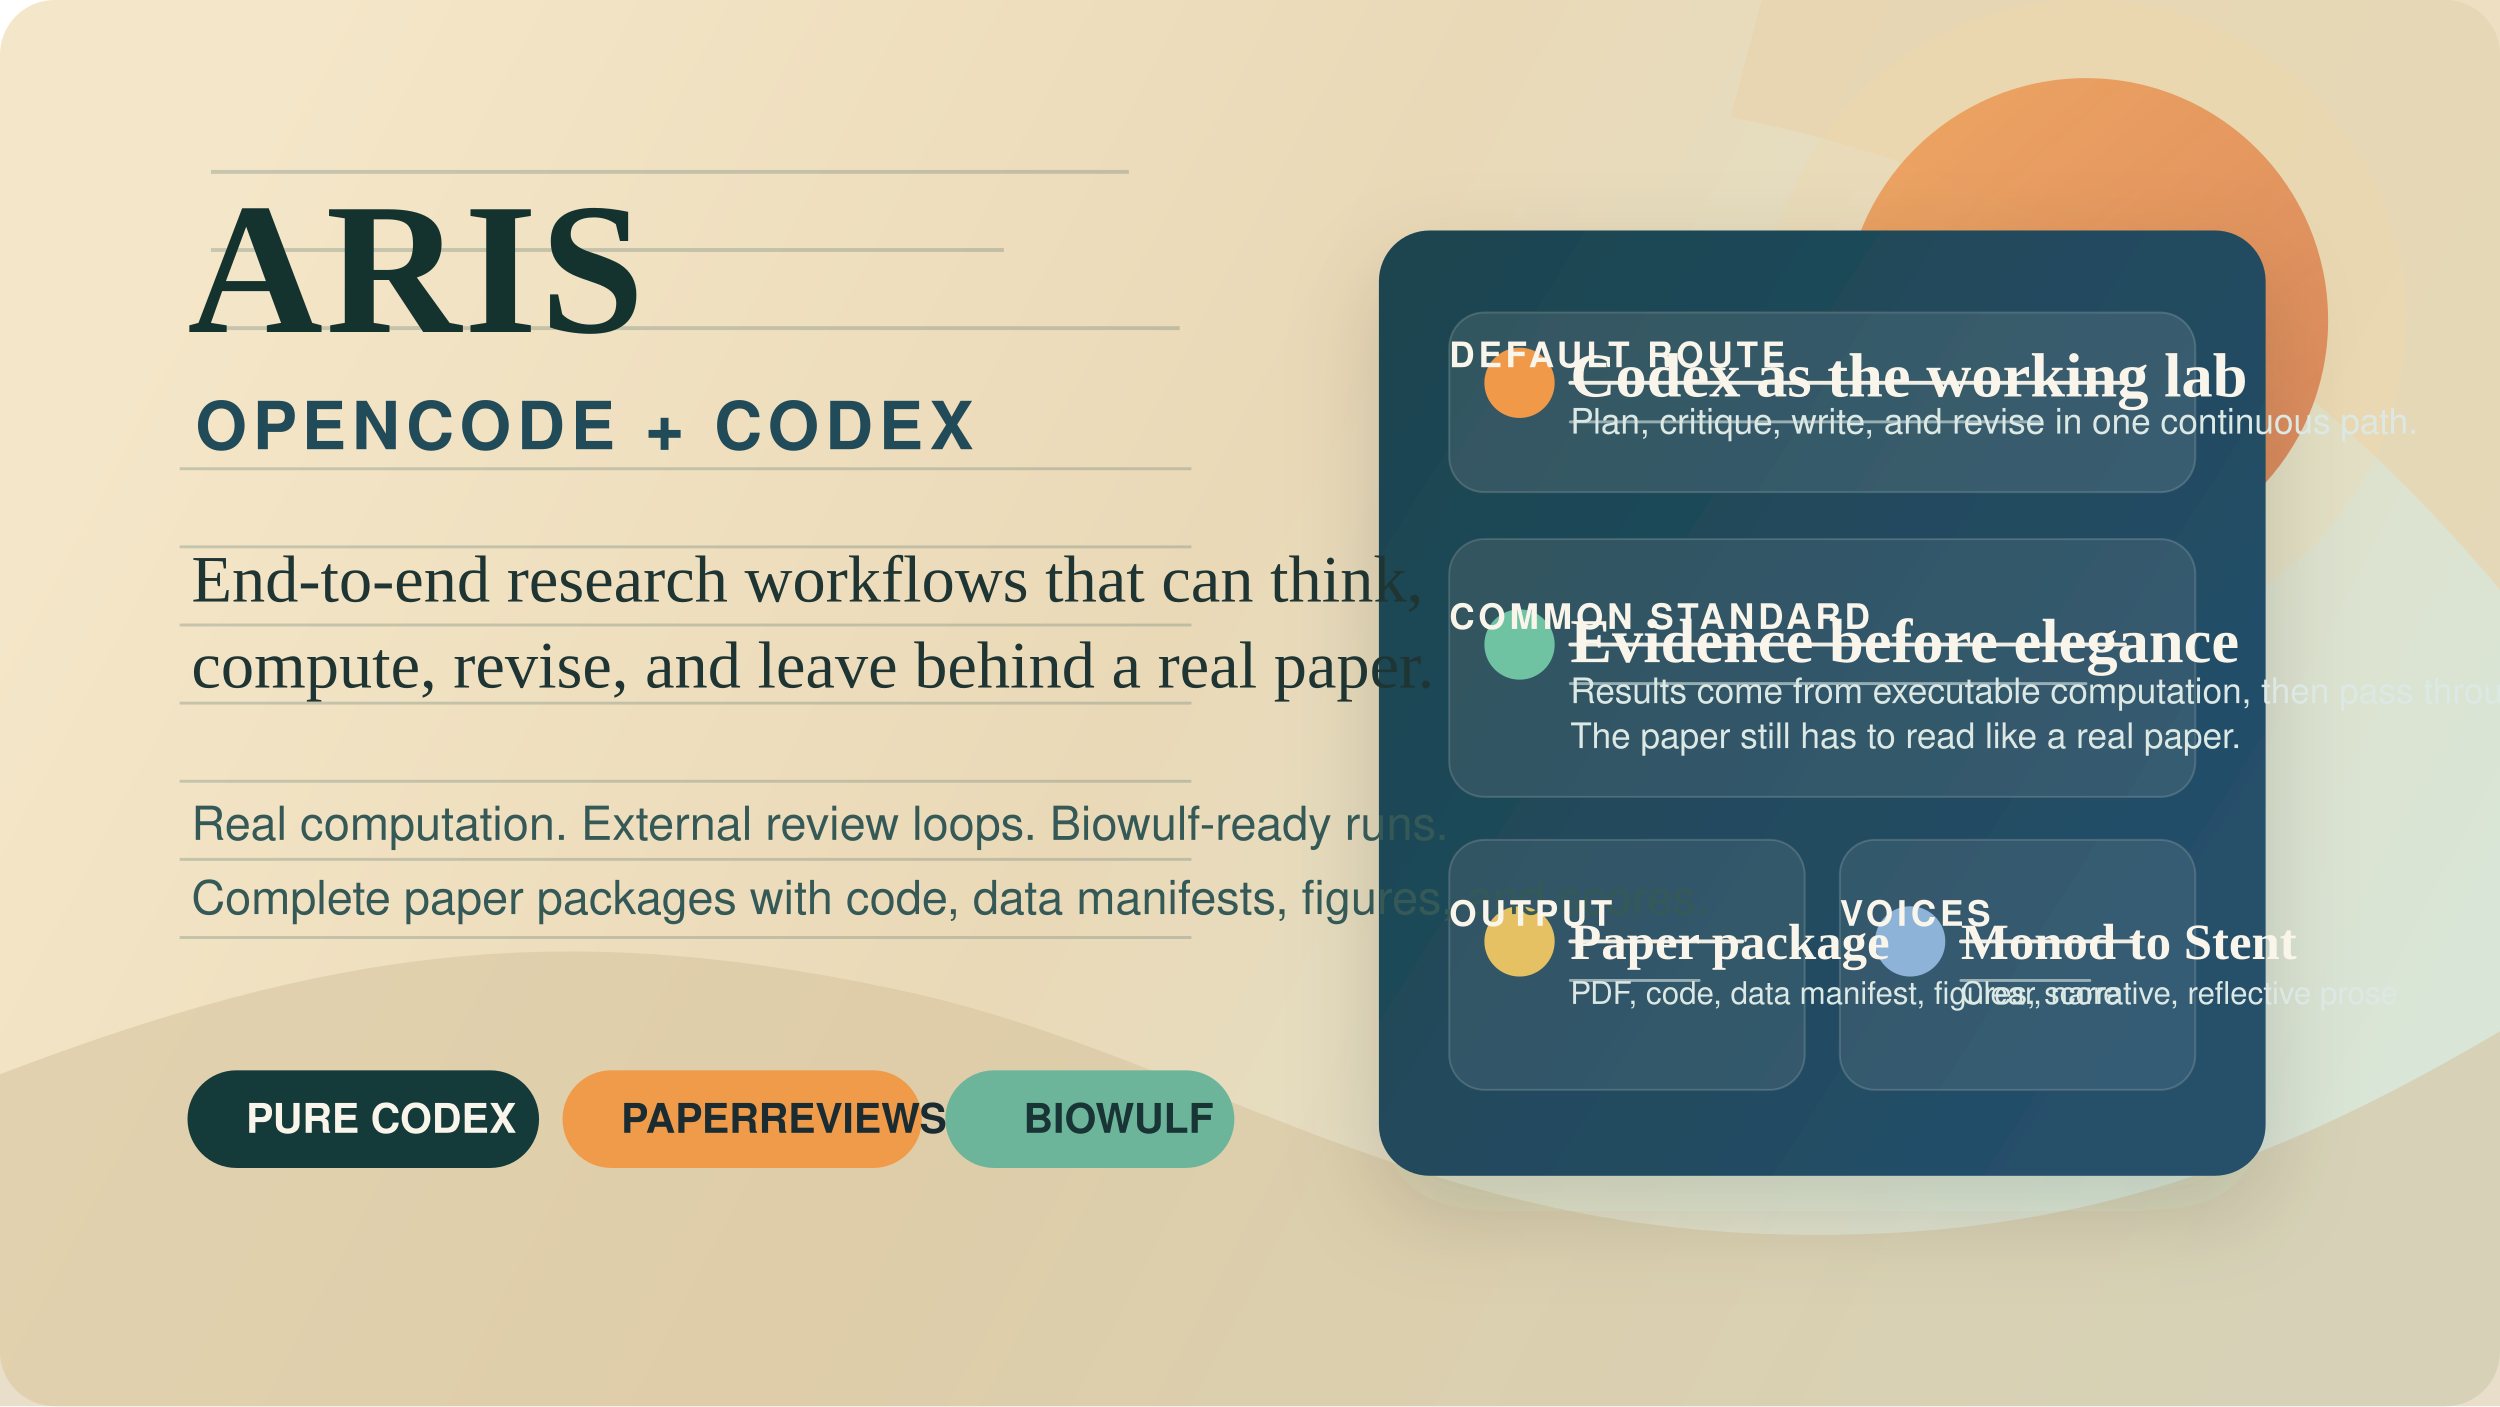
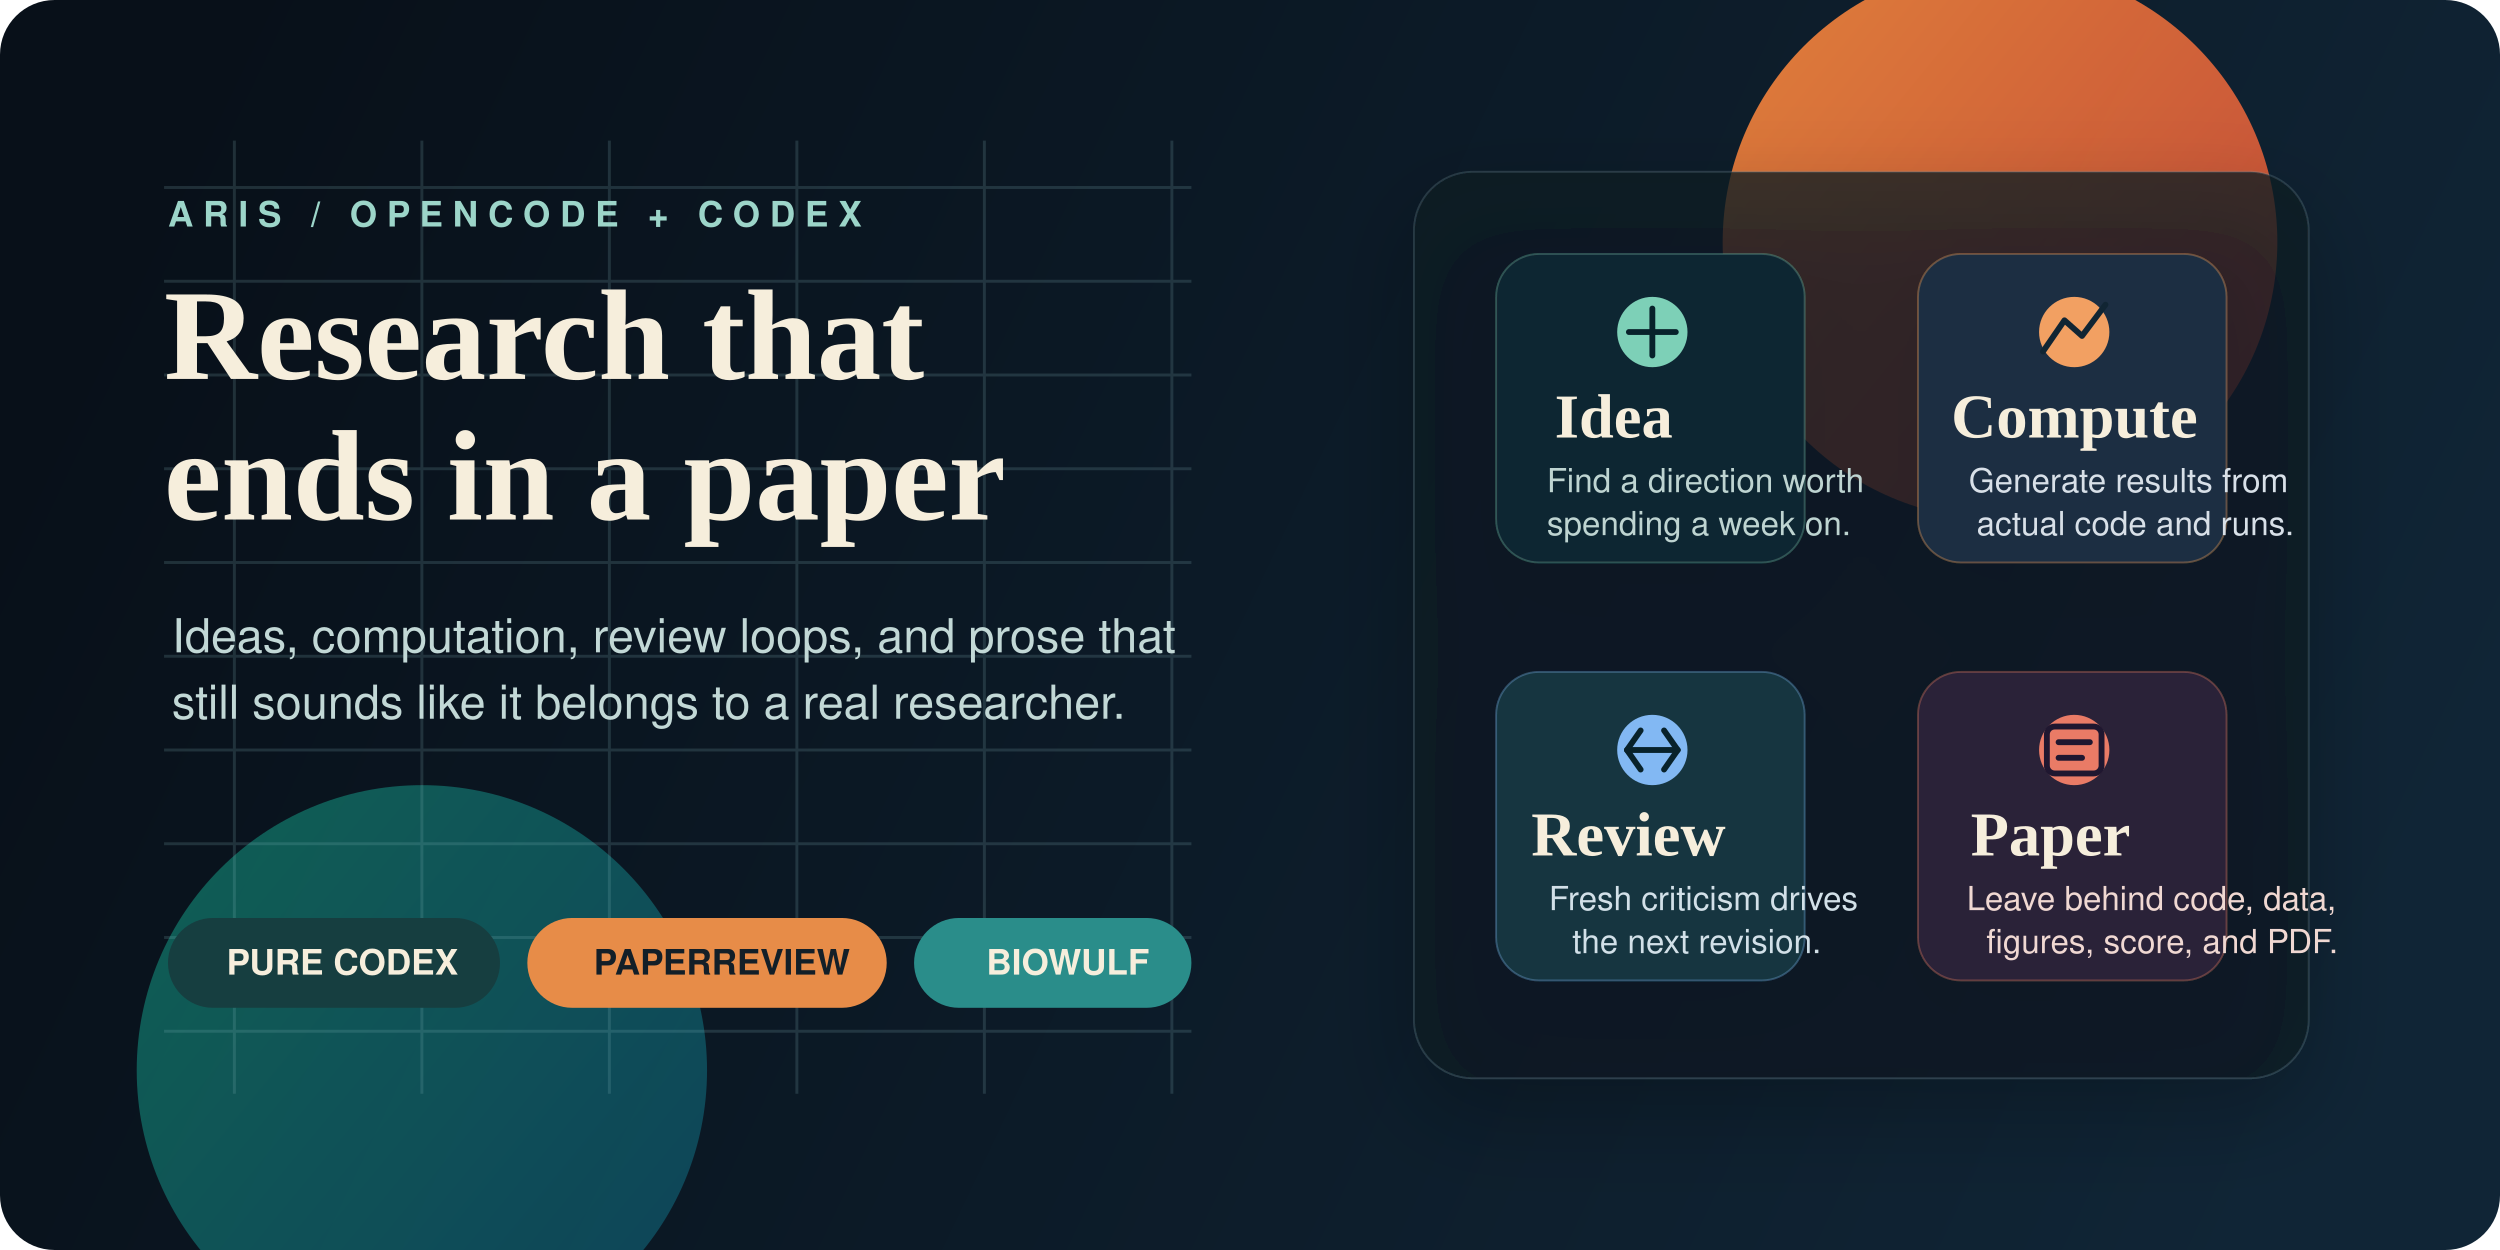
- <svg xmlns="http://www.w3.org/2000/svg" width="1280" height="720" viewBox="0 0 1280 720" fill="none">
+ <svg xmlns="http://www.w3.org/2000/svg" width="1280" height="640" viewBox="0 0 1280 640" fill="none">
  <defs>
-     <linearGradient id="bg" x1="120" y1="80" x2="1180" y2="640" gradientUnits="userSpaceOnUse">
-       <stop stop-color="#F4E6C8" />
-       <stop offset="0.45" stop-color="#EAD9B7" />
-       <stop offset="1" stop-color="#D9E5D6" />
+     <linearGradient id="heroBg" x1="90" y1="60" x2="1180" y2="580" gradientUnits="userSpaceOnUse">
+       <stop stop-color="#081019" />
+       <stop offset="1" stop-color="#102536" />
    </linearGradient>
-     <linearGradient id="ink" x1="220" y1="100" x2="1040" y2="620" gradientUnits="userSpaceOnUse">
-       <stop stop-color="#153B39" />
-       <stop offset="1" stop-color="#254F6A" />
+     <linearGradient id="heroGlowA" x1="858" y1="72" x2="1120" y2="286" gradientUnits="userSpaceOnUse">
+       <stop stop-color="#FF8A3D" />
+       <stop offset="1" stop-color="#E15038" />
    </linearGradient>
-     <linearGradient id="glow" x1="784" y1="118" x2="1088" y2="470" gradientUnits="userSpaceOnUse">
-       <stop stop-color="#F09A4A" stop-opacity="0.92" />
-       <stop offset="1" stop-color="#C95A38" stop-opacity="0.88" />
+     <linearGradient id="heroGlowB" x1="120" y1="390" x2="386" y2="610" gradientUnits="userSpaceOnUse">
+       <stop stop-color="#19C6A3" />
+       <stop offset="1" stop-color="#1282A0" />
    </linearGradient>
-     <filter id="shadow" x="0" y="0" width="1280" height="720" filterUnits="userSpaceOnUse" color-interpolation-filters="sRGB">
-       <feDropShadow dx="0" dy="18" stdDeviation="24" flood-color="#1C2F2E" flood-opacity="0.15" />
+     <filter id="heroShadow" x="0" y="0" width="1280" height="640" filterUnits="userSpaceOnUse" color-interpolation-filters="sRGB">
+       <feDropShadow dx="0" dy="18" stdDeviation="24" flood-color="#02070C" flood-opacity="0.32" />
    </filter>
  </defs>
-   <rect width="1280" height="720" rx="28" fill="url(#bg)" />
-   <path d="M0 550C168 486 286 470 456 506C604 536 720 628 912 632C1062 636 1168 594 1280 528V720H0V550Z" fill="#D5C39C" fill-opacity="0.55" />
-   <path d="M886 60C1032 88 1166 166 1280 302V0H902L886 60Z" fill="#E8D4AE" fill-opacity="0.75" />
-   <g opacity="0.28">
-     <path d="M108 88H578" stroke="#52716B" stroke-width="2" />
-     <path d="M108 128H514" stroke="#52716B" stroke-width="2" />
-     <path d="M108 168H604" stroke="#52716B" stroke-width="2" />
-     <path d="M92 240H610" stroke="#52716B" stroke-width="1.5" />
-     <path d="M92 280H610" stroke="#52716B" stroke-width="1.5" />
-     <path d="M92 320H610" stroke="#52716B" stroke-width="1.5" />
-     <path d="M92 360H610" stroke="#52716B" stroke-width="1.5" />
-     <path d="M92 400H610" stroke="#52716B" stroke-width="1.5" />
-     <path d="M92 440H610" stroke="#52716B" stroke-width="1.5" />
-     <path d="M92 480H610" stroke="#52716B" stroke-width="1.5" />
+   <rect width="1280" height="640" rx="28" fill="url(#heroBg)" />
+   <circle cx="1024" cy="124" r="142" fill="url(#heroGlowA)" fill-opacity="0.86" />
+   <circle cx="216" cy="548" r="146" fill="url(#heroGlowB)" fill-opacity="0.42" />
+   <g opacity="0.18">
+     <path d="M84 96H610" stroke="#8ABBC0" stroke-width="1.5" />
+     <path d="M84 144H610" stroke="#8ABBC0" stroke-width="1.5" />
+     <path d="M84 192H610" stroke="#8ABBC0" stroke-width="1.5" />
+     <path d="M84 240H610" stroke="#8ABBC0" stroke-width="1.5" />
+     <path d="M84 288H610" stroke="#8ABBC0" stroke-width="1.5" />
+     <path d="M84 336H610" stroke="#8ABBC0" stroke-width="1.5" />
+     <path d="M84 384H610" stroke="#8ABBC0" stroke-width="1.5" />
+     <path d="M84 432H610" stroke="#8ABBC0" stroke-width="1.5" />
+     <path d="M84 480H610" stroke="#8ABBC0" stroke-width="1.5" />
+     <path d="M84 528H610" stroke="#8ABBC0" stroke-width="1.5" />
+     <path d="M120 72V560" stroke="#8ABBC0" stroke-width="1.5" />
+     <path d="M216 72V560" stroke="#8ABBC0" stroke-width="1.5" />
+     <path d="M312 72V560" stroke="#8ABBC0" stroke-width="1.5" />
+     <path d="M408 72V560" stroke="#8ABBC0" stroke-width="1.5" />
+     <path d="M504 72V560" stroke="#8ABBC0" stroke-width="1.5" />
+     <path d="M600 72V560" stroke="#8ABBC0" stroke-width="1.5" />
  </g>
-   <circle cx="1068" cy="164" r="124" fill="url(#glow)" />
-   <circle cx="1068" cy="164" r="164" fill="#F6D6A1" fill-opacity="0.22" />
-   <g filter="url(#shadow)">
-     <rect x="706" y="118" width="454" height="484" rx="26" fill="url(#ink)" />
-     <rect x="742" y="160" width="382" height="92" rx="18" fill="#FAF5EB" fill-opacity="0.1" stroke="#FAF5EB" stroke-opacity="0.16" />
-     <rect x="742" y="276" width="382" height="132" rx="18" fill="#FAF5EB" fill-opacity="0.08" stroke="#FAF5EB" stroke-opacity="0.16" />
-     <rect x="742" y="430" width="182" height="128" rx="18" fill="#FAF5EB" fill-opacity="0.08" stroke="#FAF5EB" stroke-opacity="0.16" />
-     <rect x="942" y="430" width="182" height="128" rx="18" fill="#FAF5EB" fill-opacity="0.08" stroke="#FAF5EB" stroke-opacity="0.16" />
-     <circle cx="778" cy="196" r="18" fill="#F09A4A" />
-     <circle cx="778" cy="330" r="18" fill="#6FC3A2" />
-     <circle cx="778" cy="482" r="18" fill="#E5C163" />
-     <circle cx="978" cy="482" r="18" fill="#8DB4D8" />
-     <path d="M804 196H1088" stroke="#FAF5EB" stroke-width="2" stroke-linecap="round" opacity="0.95" />
-     <path d="M804 330H1088" stroke="#FAF5EB" stroke-width="2" stroke-linecap="round" opacity="0.95" />
-     <path d="M804 482H892" stroke="#FAF5EB" stroke-width="2" stroke-linecap="round" opacity="0.95" />
-     <path d="M1004 482H1092" stroke="#FAF5EB" stroke-width="2" stroke-linecap="round" opacity="0.95" />
-     <path d="M804 216H1044" stroke="#D8E8E4" stroke-width="1.5" stroke-linecap="round" opacity="0.6" />
-     <path d="M804 350H1068" stroke="#D8E8E4" stroke-width="1.5" stroke-linecap="round" opacity="0.6" />
-     <path d="M804 502H870" stroke="#D8E8E4" stroke-width="1.5" stroke-linecap="round" opacity="0.6" />
-     <path d="M1004 502H1070" stroke="#D8E8E4" stroke-width="1.5" stroke-linecap="round" opacity="0.6" />
+   <text x="86" y="116" fill="#9CD5C9" font-family="Helvetica, Arial, sans-serif" font-size="18" font-weight="700" letter-spacing="5">ARIS / OPENCODE + CODEX</text>
+   <text x="84" y="194" fill="#F6EEDC" font-family="Georgia, 'Times New Roman', serif" font-size="66" font-weight="700">Research that</text>
+   <text x="84" y="266" fill="#F6EEDC" font-family="Georgia, 'Times New Roman', serif" font-size="66" font-weight="700">ends in a paper</text>
+   <text x="88" y="334" fill="#C2D8D6" font-family="Helvetica, Arial, sans-serif" font-size="24">Ideas, computation, review loops, and prose that</text>
+   <text x="88" y="368" fill="#C2D8D6" font-family="Helvetica, Arial, sans-serif" font-size="24">still sounds like it belongs to a real researcher.</text>
+   <g filter="url(#heroShadow)">
+     <rect x="724" y="88" width="458" height="464" rx="30" fill="#081720" fill-opacity="0.76" stroke="#6F8C95" stroke-opacity="0.28" />
+     <rect x="766" y="130" width="158" height="158" rx="22" fill="#112530" stroke="#7DD0B7" stroke-opacity="0.3" />
+     <rect x="982" y="130" width="158" height="158" rx="22" fill="#1C2F42" stroke="#F2A062" stroke-opacity="0.35" />
+     <rect x="766" y="344" width="158" height="158" rx="22" fill="#163640" stroke="#82B8F3" stroke-opacity="0.32" />
+     <rect x="982" y="344" width="158" height="158" rx="22" fill="#2A2237" stroke="#E97B66" stroke-opacity="0.35" />
  </g>
-   <text x="96" y="170" fill="#14332F" font-family="Georgia, 'Times New Roman', serif" font-size="96" font-weight="700" letter-spacing="1.5">
-     ARIS
-   </text>
-   <text x="100" y="230" fill="#224B59" font-family="Helvetica, Arial, sans-serif" font-size="34" font-weight="700" letter-spacing="3">
-     OPENCODE + CODEX
-   </text>
-   <text x="98" y="308" fill="#1F3533" font-family="Georgia, 'Times New Roman', serif" font-size="34">
-     End-to-end research workflows that can think,
-   </text>
-   <text x="98" y="352" fill="#1F3533" font-family="Georgia, 'Times New Roman', serif" font-size="34">
-     compute, revise, and leave behind a real paper.
-   </text>
-   <text x="98" y="430" fill="#355957" font-family="Helvetica, Arial, sans-serif" font-size="24">
-     Real computation. External review loops. Biowulf-ready runs.
-   </text>
-   <text x="98" y="468" fill="#355957" font-family="Helvetica, Arial, sans-serif" font-size="24">
-     Complete paper packages with code, data manifests, figures, and scores.
-   </text>
  <g>
-     <rect x="96" y="548" width="180" height="50" rx="25" fill="#143B39" />
-     <rect x="288" y="548" width="184" height="50" rx="25" fill="#EF9B4A" />
-     <rect x="484" y="548" width="148" height="50" rx="25" fill="#6CB59B" />
-     <text x="126" y="580" fill="#FAF5EB" font-family="Helvetica, Arial, sans-serif" font-size="21" font-weight="700">PURE CODEX</text>
-     <text x="318" y="580" fill="#1A2C31" font-family="Helvetica, Arial, sans-serif" font-size="21" font-weight="700">PAPERREVIEWS</text>
-     <text x="524" y="580" fill="#183434" font-family="Helvetica, Arial, sans-serif" font-size="21" font-weight="700">BIOWULF</text>
+     <circle cx="846" cy="170" r="18" fill="#7DD0B7" />
+     <path d="M834 170H858" stroke="#08222B" stroke-width="3" stroke-linecap="round" />
+     <path d="M846 158V182" stroke="#08222B" stroke-width="3" stroke-linecap="round" />
+     <text x="796" y="224" fill="#F6EEDC" font-family="Georgia, 'Times New Roman', serif" font-size="32" font-weight="700">Idea</text>
+     <text x="792" y="252" fill="#BED4D1" font-family="Helvetica, Arial, sans-serif" font-size="17">Find a direction worth</text>
+     <text x="792" y="274" fill="#BED4D1" font-family="Helvetica, Arial, sans-serif" font-size="17">spending a week on.</text>
  </g>
-   <text x="742" y="188" fill="#FAF5EB" font-family="Helvetica, Arial, sans-serif" font-size="18" font-weight="700" letter-spacing="2">DEFAULT ROUTE</text>
-   <text x="804" y="203" fill="#FAF5EB" font-family="Georgia, 'Times New Roman', serif" font-size="32" font-weight="700">Codex as the working lab</text>
-   <text x="804" y="222" fill="#DCE8E4" font-family="Helvetica, Arial, sans-serif" font-size="18">Plan, critique, write, and revise in one continuous path.</text>
-   <text x="742" y="322" fill="#FAF5EB" font-family="Helvetica, Arial, sans-serif" font-size="18" font-weight="700" letter-spacing="2">COMMON STANDARD</text>
-   <text x="804" y="339" fill="#FAF5EB" font-family="Georgia, 'Times New Roman', serif" font-size="32" font-weight="700">Evidence before elegance</text>
-   <text x="804" y="360" fill="#DCE8E4" font-family="Helvetica, Arial, sans-serif" font-size="18">Results come from executable computation, then pass through review.</text>
-   <text x="804" y="383" fill="#DCE8E4" font-family="Helvetica, Arial, sans-serif" font-size="18">The paper still has to read like a real paper.</text>
-   <text x="742" y="474" fill="#FAF5EB" font-family="Helvetica, Arial, sans-serif" font-size="18" font-weight="700" letter-spacing="2">OUTPUT</text>
-   <text x="804" y="491" fill="#FAF5EB" font-family="Georgia, 'Times New Roman', serif" font-size="26" font-weight="700">Paper package</text>
-   <text x="804" y="514" fill="#DCE8E4" font-family="Helvetica, Arial, sans-serif" font-size="16">PDF, code, data manifest, figures, score</text>
-   <text x="942" y="474" fill="#FAF5EB" font-family="Helvetica, Arial, sans-serif" font-size="18" font-weight="700" letter-spacing="2">VOICES</text>
-   <text x="1004" y="491" fill="#FAF5EB" font-family="Georgia, 'Times New Roman', serif" font-size="26" font-weight="700">Monod to Stent</text>
-   <text x="1004" y="514" fill="#DCE8E4" font-family="Helvetica, Arial, sans-serif" font-size="16">Clear, narrative, reflective prose</text>
+   <g>
+     <circle cx="1062" cy="170" r="18" fill="#F2A062" />
+     <path d="M1046 180L1057 164L1066 172L1078 156" stroke="#112533" stroke-width="3" stroke-linecap="round" stroke-linejoin="round" />
+     <text x="999" y="224" fill="#F6EEDC" font-family="Georgia, 'Times New Roman', serif" font-size="32" font-weight="700">Compute</text>
+     <text x="1008" y="252" fill="#D8E0E8" font-family="Helvetica, Arial, sans-serif" font-size="17">Generate results from</text>
+     <text x="1012" y="274" fill="#D8E0E8" font-family="Helvetica, Arial, sans-serif" font-size="17">actual code and runs.</text>
+   </g>
+   <g>
+     <circle cx="846" cy="384" r="18" fill="#82B8F3" />
+     <path d="M833 384H859" stroke="#08222B" stroke-width="3" stroke-linecap="round" />
+     <path d="M840 374L833 384L840 394" stroke="#08222B" stroke-width="3" stroke-linecap="round" stroke-linejoin="round" />
+     <path d="M852 374L859 384L852 394" stroke="#08222B" stroke-width="3" stroke-linecap="round" stroke-linejoin="round" />
+     <text x="784" y="438" fill="#F6EEDC" font-family="Georgia, 'Times New Roman', serif" font-size="32" font-weight="700">Review</text>
+     <text x="793" y="466" fill="#D2E0E8" font-family="Helvetica, Arial, sans-serif" font-size="17">Fresh criticism drives</text>
+     <text x="805" y="488" fill="#D2E0E8" font-family="Helvetica, Arial, sans-serif" font-size="17">the next revision.</text>
+   </g>
+   <g>
+     <circle cx="1062" cy="384" r="18" fill="#E97B66" />
+     <rect x="1048" y="372" width="28" height="24" rx="4" stroke="#1F1730" stroke-width="3" />
+     <path d="M1054 380H1070" stroke="#1F1730" stroke-width="3" stroke-linecap="round" />
+     <path d="M1054 388H1066" stroke="#1F1730" stroke-width="3" stroke-linecap="round" />
+     <text x="1009" y="438" fill="#F6EEDC" font-family="Georgia, 'Times New Roman', serif" font-size="32" font-weight="700">Paper</text>
+     <text x="1007" y="466" fill="#F0D8D2" font-family="Helvetica, Arial, sans-serif" font-size="17">Leave behind code, data,</text>
+     <text x="1017" y="488" fill="#F0D8D2" font-family="Helvetica, Arial, sans-serif" font-size="17">figures, score, and PDF.</text>
+   </g>
+   <g>
+     <rect x="86" y="470" width="170" height="46" rx="23" fill="#163E40" />
+     <rect x="270" y="470" width="184" height="46" rx="23" fill="#E78C48" />
+     <rect x="468" y="470" width="142" height="46" rx="23" fill="#2A8D8A" />
+     <text x="116" y="499" fill="#F6EEDC" font-family="Helvetica, Arial, sans-serif" font-size="18" font-weight="700">PURE CODEX</text>
+     <text x="304" y="499" fill="#131F28" font-family="Helvetica, Arial, sans-serif" font-size="18" font-weight="700">PAPERREVIEW</text>
+     <text x="505" y="499" fill="#F6EEDC" font-family="Helvetica, Arial, sans-serif" font-size="18" font-weight="700">BIOWULF</text>
+   </g>
</svg>
